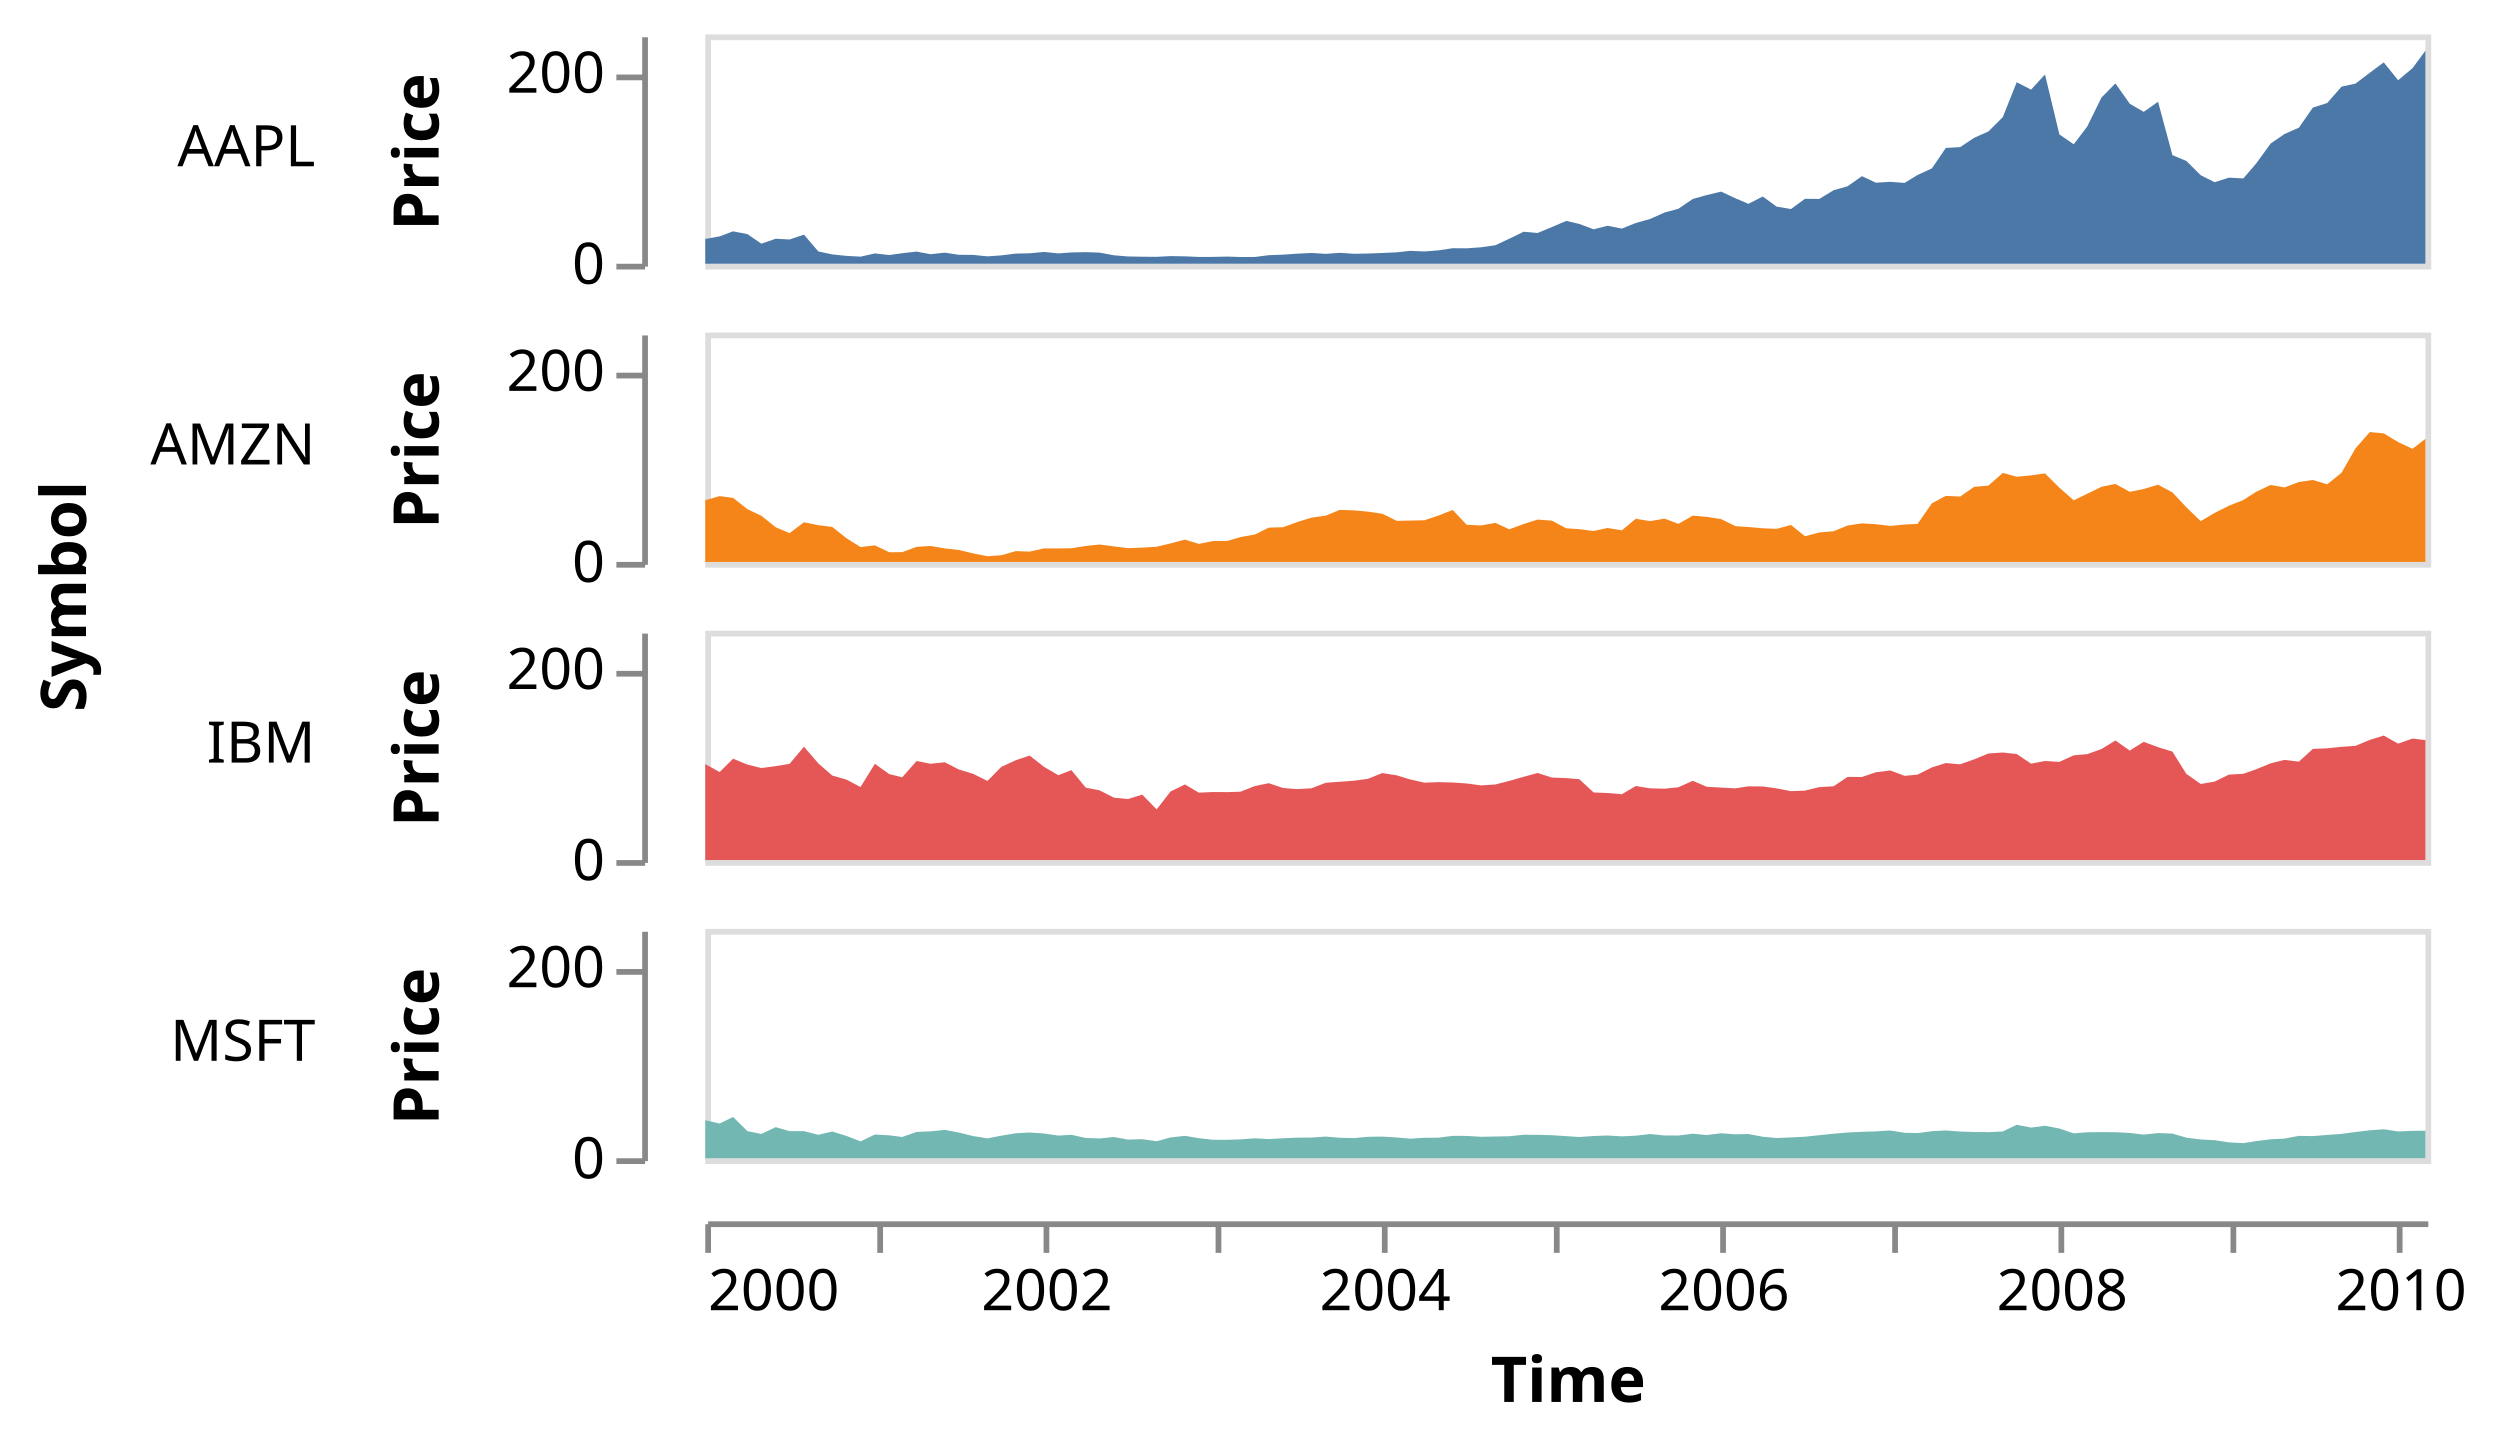
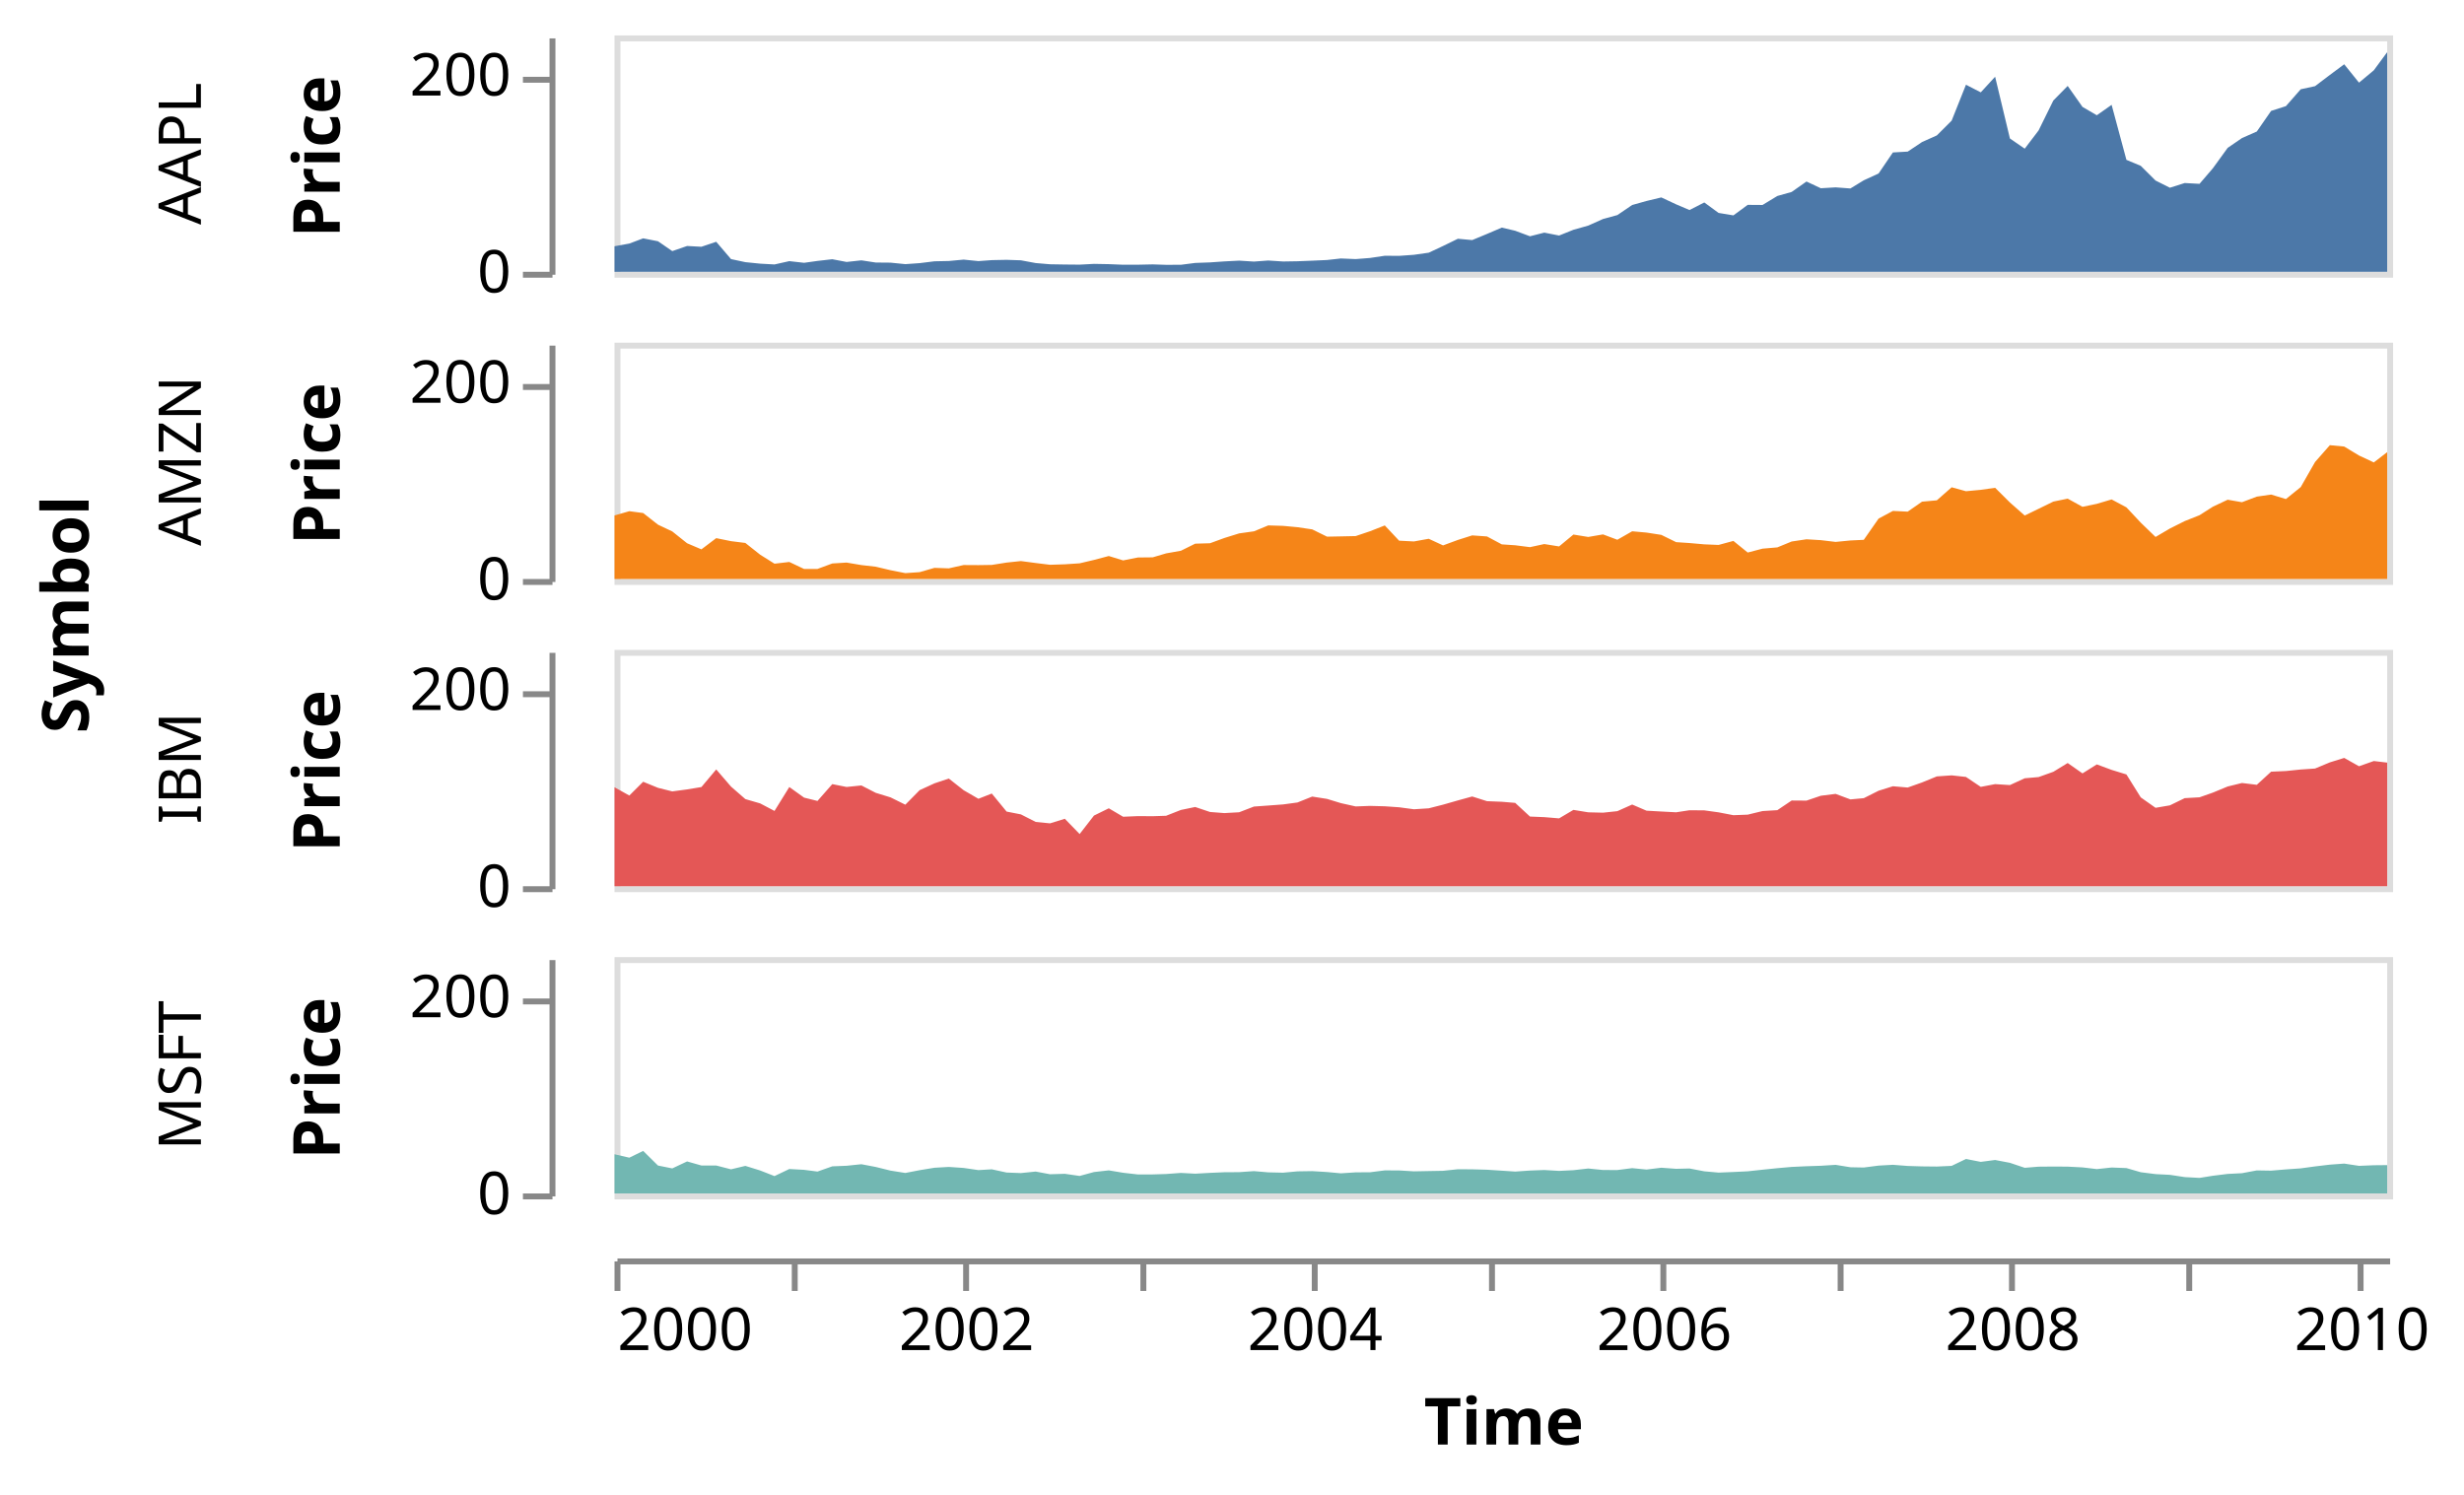
- <svg xmlns="http://www.w3.org/2000/svg" class="marks" width="436" height="253" viewBox="0 0 436 253" version="1.1">
-   <g transform="translate(123,6)">
+ <svg xmlns="http://www.w3.org/2000/svg" class="marks" width="417" height="253" viewBox="0 0 417 253" version="1.1">
+   <g transform="translate(104,6)">
    <g class="mark-group role-frame root">
      <g transform="translate(0,0)">
        <path class="background" d="M0,0h0v0h0Z" style="fill: none;" />
        <g>
          <g class="mark-group role-row-title row_title">
-             <g transform="translate(-108,98)">
+             <g transform="translate(-89,98)">
              <path class="background" d="M0,0h0v0h0Z" style="fill: none;" />
              <g>
                <g class="mark-text role-row-title-text">
                  <text text-anchor="middle" transform="translate(0,0) rotate(270)" style="font: bold 11px sans-serif; fill: #000;">Symbol</text>
                </g>
              </g>
            </g>
          </g>
          <g class="mark-group role-row-header row_header">
            <g transform="translate(-11,0)">
              <path class="background" d="M0,0h0v40h0Z" style="fill: none;" />
              <g>
                <g class="mark-text role-title" style="pointer-events: none;">
-                   <text text-anchor="end" transform="translate(-57,23)" style="font: normal 10px sans-serif; fill: #000; opacity: 1;">AAPL</text>
+                   <text text-anchor="middle" transform="translate(-57,20) rotate(-90) translate(0,-2)" style="font: 10px sans-serif; fill: #000; opacity: 1;">AAPL</text>
                </g>
                <g class="mark-group role-axis">
                  <g transform="translate(0.5,0.5)">
                    <path class="background" d="M0,0h0v0h0Z" style="pointer-events: none; fill: none;" />
                    <g>
                      <g class="mark-rule role-axis-tick" style="pointer-events: none;">
                        <line transform="translate(0,40)" x2="-5" y2="0" style="fill: none; stroke: #888; stroke-width: 1; opacity: 1;" />
                        <line transform="translate(0,7)" x2="-5" y2="0" style="fill: none; stroke: #888; stroke-width: 1; opacity: 1;" />
                      </g>
                      <g class="mark-text role-axis-label" style="pointer-events: none;">
                        <text text-anchor="end" transform="translate(-7,43)" style="font: 10px sans-serif; fill: #000; opacity: 1;">0</text>
                        <text text-anchor="end" transform="translate(-7,9.666667)" style="font: 10px sans-serif; fill: #000; opacity: 1;">200</text>
                      </g>
                      <g class="mark-rule role-axis-domain" style="pointer-events: none;">
                        <line transform="translate(0,40)" x2="0" y2="-40" style="fill: none; stroke: #888; stroke-width: 1; opacity: 1;" />
                      </g>
                      <g class="mark-text role-axis-title" style="pointer-events: none;">
                        <text text-anchor="middle" transform="translate(-34,20) rotate(-90) translate(0,-2)" style="font: bold 11px sans-serif; fill: #000; opacity: 1;">Price</text>
                      </g>
                    </g>
                  </g>
                </g>
              </g>
            </g>
            <g transform="translate(-11,52)">
              <path class="background" d="M0,0h0v40h0Z" style="fill: none;" />
              <g>
                <g class="mark-text role-title" style="pointer-events: none;">
-                   <text text-anchor="end" transform="translate(-57,23)" style="font: normal 10px sans-serif; fill: #000; opacity: 1;">AMZN</text>
+                   <text text-anchor="middle" transform="translate(-57,20) rotate(-90) translate(0,-2)" style="font: 10px sans-serif; fill: #000; opacity: 1;">AMZN</text>
                </g>
                <g class="mark-group role-axis">
                  <g transform="translate(0.5,0.5)">
                    <path class="background" d="M0,0h0v0h0Z" style="pointer-events: none; fill: none;" />
                    <g>
                      <g class="mark-rule role-axis-tick" style="pointer-events: none;">
                        <line transform="translate(0,40)" x2="-5" y2="0" style="fill: none; stroke: #888; stroke-width: 1; opacity: 1;" />
                        <line transform="translate(0,7)" x2="-5" y2="0" style="fill: none; stroke: #888; stroke-width: 1; opacity: 1;" />
                      </g>
                      <g class="mark-text role-axis-label" style="pointer-events: none;">
                        <text text-anchor="end" transform="translate(-7,43)" style="font: 10px sans-serif; fill: #000; opacity: 1;">0</text>
                        <text text-anchor="end" transform="translate(-7,9.666667)" style="font: 10px sans-serif; fill: #000; opacity: 1;">200</text>
                      </g>
                      <g class="mark-rule role-axis-domain" style="pointer-events: none;">
                        <line transform="translate(0,40)" x2="0" y2="-40" style="fill: none; stroke: #888; stroke-width: 1; opacity: 1;" />
                      </g>
                      <g class="mark-text role-axis-title" style="pointer-events: none;">
                        <text text-anchor="middle" transform="translate(-34,20) rotate(-90) translate(0,-2)" style="font: bold 11px sans-serif; fill: #000; opacity: 1;">Price</text>
                      </g>
                    </g>
                  </g>
                </g>
              </g>
            </g>
            <g transform="translate(-11,104)">
              <path class="background" d="M0,0h0v40h0Z" style="fill: none;" />
              <g>
                <g class="mark-text role-title" style="pointer-events: none;">
-                   <text text-anchor="end" transform="translate(-57,23)" style="font: normal 10px sans-serif; fill: #000; opacity: 1;">IBM</text>
+                   <text text-anchor="middle" transform="translate(-57,20) rotate(-90) translate(0,-2)" style="font: 10px sans-serif; fill: #000; opacity: 1;">IBM</text>
                </g>
                <g class="mark-group role-axis">
                  <g transform="translate(0.5,0.5)">
                    <path class="background" d="M0,0h0v0h0Z" style="pointer-events: none; fill: none;" />
                    <g>
                      <g class="mark-rule role-axis-tick" style="pointer-events: none;">
                        <line transform="translate(0,40)" x2="-5" y2="0" style="fill: none; stroke: #888; stroke-width: 1; opacity: 1;" />
                        <line transform="translate(0,7)" x2="-5" y2="0" style="fill: none; stroke: #888; stroke-width: 1; opacity: 1;" />
                      </g>
                      <g class="mark-text role-axis-label" style="pointer-events: none;">
                        <text text-anchor="end" transform="translate(-7,43)" style="font: 10px sans-serif; fill: #000; opacity: 1;">0</text>
                        <text text-anchor="end" transform="translate(-7,9.666667)" style="font: 10px sans-serif; fill: #000; opacity: 1;">200</text>
                      </g>
                      <g class="mark-rule role-axis-domain" style="pointer-events: none;">
                        <line transform="translate(0,40)" x2="0" y2="-40" style="fill: none; stroke: #888; stroke-width: 1; opacity: 1;" />
                      </g>
                      <g class="mark-text role-axis-title" style="pointer-events: none;">
                        <text text-anchor="middle" transform="translate(-34,20) rotate(-90) translate(0,-2)" style="font: bold 11px sans-serif; fill: #000; opacity: 1;">Price</text>
                      </g>
                    </g>
                  </g>
                </g>
              </g>
            </g>
            <g transform="translate(-11,156)">
              <path class="background" d="M0,0h0v40h0Z" style="fill: none;" />
              <g>
                <g class="mark-text role-title" style="pointer-events: none;">
-                   <text text-anchor="end" transform="translate(-57,23)" style="font: normal 10px sans-serif; fill: #000; opacity: 1;">MSFT</text>
+                   <text text-anchor="middle" transform="translate(-57,20) rotate(-90) translate(0,-2)" style="font: 10px sans-serif; fill: #000; opacity: 1;">MSFT</text>
                </g>
                <g class="mark-group role-axis">
                  <g transform="translate(0.5,0.5)">
                    <path class="background" d="M0,0h0v0h0Z" style="pointer-events: none; fill: none;" />
                    <g>
                      <g class="mark-rule role-axis-tick" style="pointer-events: none;">
                        <line transform="translate(0,40)" x2="-5" y2="0" style="fill: none; stroke: #888; stroke-width: 1; opacity: 1;" />
                        <line transform="translate(0,7)" x2="-5" y2="0" style="fill: none; stroke: #888; stroke-width: 1; opacity: 1;" />
                      </g>
                      <g class="mark-text role-axis-label" style="pointer-events: none;">
                        <text text-anchor="end" transform="translate(-7,43)" style="font: 10px sans-serif; fill: #000; opacity: 1;">0</text>
                        <text text-anchor="end" transform="translate(-7,9.666667)" style="font: 10px sans-serif; fill: #000; opacity: 1;">200</text>
                      </g>
                      <g class="mark-rule role-axis-domain" style="pointer-events: none;">
                        <line transform="translate(0,40)" x2="0" y2="-40" style="fill: none; stroke: #888; stroke-width: 1; opacity: 1;" />
                      </g>
                      <g class="mark-text role-axis-title" style="pointer-events: none;">
                        <text text-anchor="middle" transform="translate(-34,20) rotate(-90) translate(0,-2)" style="font: bold 11px sans-serif; fill: #000; opacity: 1;">Price</text>
                      </g>
                    </g>
                  </g>
                </g>
              </g>
            </g>
          </g>
          <g class="mark-group role-column-footer column_footer">
            <g transform="translate(0,207)">
              <path class="background" d="M0,0h300v0h-300Z" style="fill: none;" />
              <g>
                <g class="mark-group role-axis">
                  <g transform="translate(0.5,0.5)">
                    <path class="background" d="M0,0h0v0h0Z" style="pointer-events: none; fill: none;" />
                    <g>
                      <g class="mark-rule role-axis-tick" style="pointer-events: none;">
                        <line transform="translate(0,0)" x2="0" y2="5" style="fill: none; stroke: #888; stroke-width: 1; opacity: 1;" />
                        <line transform="translate(30,0)" x2="0" y2="5" style="fill: none; stroke: #888; stroke-width: 1; opacity: 1;" />
                        <line transform="translate(59,0)" x2="0" y2="5" style="fill: none; stroke: #888; stroke-width: 1; opacity: 1;" />
                        <line transform="translate(89,0)" x2="0" y2="5" style="fill: none; stroke: #888; stroke-width: 1; opacity: 1;" />
                        <line transform="translate(118,0)" x2="0" y2="5" style="fill: none; stroke: #888; stroke-width: 1; opacity: 1;" />
                        <line transform="translate(148,0)" x2="0" y2="5" style="fill: none; stroke: #888; stroke-width: 1; opacity: 1;" />
                        <line transform="translate(177,0)" x2="0" y2="5" style="fill: none; stroke: #888; stroke-width: 1; opacity: 1;" />
                        <line transform="translate(207,0)" x2="0" y2="5" style="fill: none; stroke: #888; stroke-width: 1; opacity: 1;" />
                        <line transform="translate(236,0)" x2="0" y2="5" style="fill: none; stroke: #888; stroke-width: 1; opacity: 1;" />
                        <line transform="translate(266,0)" x2="0" y2="5" style="fill: none; stroke: #888; stroke-width: 1; opacity: 1;" />
                        <line transform="translate(295,0)" x2="0" y2="5" style="fill: none; stroke: #888; stroke-width: 1; opacity: 1;" />
                      </g>
                      <g class="mark-text role-axis-label" style="pointer-events: none;">
                        <text text-anchor="start" transform="translate(0,15)" style="font: 10px sans-serif; fill: #000; opacity: 1;">2000</text>
                        <text text-anchor="middle" transform="translate(29.57974,15)" style="font: 10px sans-serif; fill: #000; opacity: 0;">2001</text>
                        <text text-anchor="middle" transform="translate(59.07866,15)" style="font: 10px sans-serif; fill: #000; opacity: 1;">2002</text>
                        <text text-anchor="middle" transform="translate(88.57759,15)" style="font: 10px sans-serif; fill: #000; opacity: 0;">2003</text>
                        <text text-anchor="middle" transform="translate(118.0765,15)" style="font: 10px sans-serif; fill: #000; opacity: 1;">2004</text>
                        <text text-anchor="middle" transform="translate(147.6562,15)" style="font: 10px sans-serif; fill: #000; opacity: 0;">2005</text>
                        <text text-anchor="middle" transform="translate(177.1552,15)" style="font: 10px sans-serif; fill: #000; opacity: 1;">2006</text>
                        <text text-anchor="middle" transform="translate(206.6541,15)" style="font: 10px sans-serif; fill: #000; opacity: 0;">2007</text>
                        <text text-anchor="middle" transform="translate(236.153,15)" style="font: 10px sans-serif; fill: #000; opacity: 1;">2008</text>
                        <text text-anchor="middle" transform="translate(265.7328,15)" style="font: 10px sans-serif; fill: #000; opacity: 0;">2009</text>
                        <text text-anchor="middle" transform="translate(295.2317,15)" style="font: 10px sans-serif; fill: #000; opacity: 1;">2010</text>
                      </g>
                      <g class="mark-rule role-axis-domain" style="pointer-events: none;">
                        <line transform="translate(0,0)" x2="300" y2="0" style="fill: none; stroke: #888; stroke-width: 1; opacity: 1;" />
                      </g>
                      <g class="mark-text role-axis-title" style="pointer-events: none;">
                        <text text-anchor="middle" transform="translate(150,31)" style="font: bold 11px sans-serif; fill: #000; opacity: 1;">Time</text>
                      </g>
                    </g>
                  </g>
                </g>
              </g>
            </g>
          </g>
          <g class="mark-group role-scope cell">
            <g transform="translate(0,0)">
              <path class="background" d="M0.5,0.5h300v40h-300Z" style="fill: transparent; stroke: #ddd;" />
              <g>
                <g class="mark-group role-scope child_pathgroup">
                  <g transform="translate(0,0)">
                    <path class="background" d="M0,0h300v40h-300Z" style="fill: none;" />
                    <g>
                      <g class="mark-area role-mark child_marks">
                        <path d="M300,2.83L297.737,5.897L295.232,7.99L292.726,4.878L290.298,6.682L287.793,8.583L285.368,9.108L282.863,11.965L280.358,12.768L277.933,16.262L275.428,17.365L273.003,19.028L270.501,22.48L268.238,25.115L265.733,24.978L263.227,25.775L260.799,24.555L258.294,22.068L255.869,21.057L253.364,11.745L250.859,13.508L248.434,12.093L245.929,8.542L243.504,11.008L241.002,16.083L238.658,19.163L236.153,17.44L233.648,6.987L231.22,9.63L228.714,8.342L226.29,14.422L223.784,16.92L221.279,18.04L218.854,19.66L216.349,19.802L213.924,23.367L211.422,24.515L209.159,25.898L206.654,25.712L204.149,25.86L201.724,24.723L199.215,26.487L196.791,27.17L194.285,28.692L191.78,28.673L189.355,30.455L186.85,30.038L184.429,28.268L181.923,29.547L179.661,28.585L177.155,27.415L174.65,28.018L172.225,28.697L169.716,30.402L167.292,31.065L164.787,32.185L162.281,32.892L159.857,33.865L157.351,33.373L154.93,33.99L152.425,33.055L150.162,32.523L147.656,33.592L145.151,34.633L142.726,34.412L140.218,35.633L137.793,36.77L135.288,37.125L132.782,37.305L130.358,37.288L127.852,37.662L125.431,37.852L122.926,37.747L120.582,38.007L118.077,38.12L115.571,38.218L113.147,38.258L110.638,38.093L108.213,38.273L105.708,38.115L103.202,38.243L100.778,38.412L98.272,38.503L95.851,38.815L93.346,38.822L91.083,38.748L88.578,38.803L86.072,38.807L83.648,38.708L81.139,38.662L78.714,38.792L76.209,38.77L73.704,38.728L71.279,38.523L68.774,38.058L66.352,37.977L63.847,38.027L61.584,38.192L59.079,37.94L56.573,38.175L54.149,38.225L51.64,38.537L49.215,38.707L46.71,38.455L44.205,38.433L41.78,38.063L39.275,38.337L36.853,37.877L34.348,38.162L32.085,38.48L29.58,38.198L27.074,38.76L24.65,38.625L22.141,38.37L19.716,37.853L17.211,34.922L14.706,35.765L12.281,35.635L9.776,36.5L7.355,34.832L4.849,34.342L2.505,35.223L0,35.677L0,40L2.505,40L4.849,40L7.355,40L9.776,40L12.281,40L14.706,40L17.211,40L19.716,40L22.141,40L24.65,40L27.074,40L29.58,40L32.085,40L34.348,40L36.853,40L39.275,40L41.78,40L44.205,40L46.71,40L49.215,40L51.64,40L54.149,40L56.573,40L59.079,40L61.584,40L63.847,40L66.352,40L68.774,40L71.279,40L73.704,40L76.209,40L78.714,40L81.139,40L83.648,40L86.072,40L88.578,40L91.083,40L93.346,40L95.851,40L98.272,40L100.778,40L103.202,40L105.708,40L108.213,40L110.638,40L113.147,40L115.571,40L118.077,40L120.582,40L122.926,40L125.431,40L127.852,40L130.358,40L132.782,40L135.288,40L137.793,40L140.218,40L142.726,40L145.151,40L147.656,40L150.162,40L152.425,40L154.93,40L157.351,40L159.857,40L162.281,40L164.787,40L167.292,40L169.716,40L172.225,40L174.65,40L177.155,40L179.661,40L181.923,40L184.429,40L186.85,40L189.355,40L191.78,40L194.285,40L196.791,40L199.215,40L201.724,40L204.149,40L206.654,40L209.159,40L211.422,40L213.924,40L216.349,40L218.854,40L221.279,40L223.784,40L226.29,40L228.714,40L231.22,40L233.648,40L236.153,40L238.658,40L241.002,40L243.504,40L245.929,40L248.434,40L250.859,40L253.364,40L255.869,40L258.294,40L260.799,40L263.227,40L265.733,40L268.238,40L270.501,40L273.003,40L275.428,40L277.933,40L280.358,40L282.863,40L285.368,40L287.793,40L290.298,40L292.726,40L295.232,40L297.737,40L300,40Z" style="fill: #4c78a8;" />
                      </g>
                    </g>
                  </g>
                </g>
              </g>
            </g>
            <g transform="translate(0,52)">
              <path class="background" d="M0.5,0.5h300v40h-300Z" style="fill: transparent; stroke: #ddd;" />
              <g>
                <g class="mark-group role-scope child_pathgroup">
                  <g transform="translate(0,0)">
                    <path class="background" d="M0,0h300v40h-300Z" style="fill: none;" />
                    <g>
                      <g class="mark-area role-mark child_marks">
                        <path d="M300,18.53L297.737,20.267L295.232,19.098L292.726,17.58L290.298,17.348L287.793,20.198L285.368,24.44L282.863,26.468L280.358,25.707L277.933,26.057L275.428,27.002L273.003,26.58L270.501,27.76L268.238,29.202L265.733,30.197L263.227,31.453L260.799,32.883L258.294,30.46L255.869,27.873L253.364,26.532L250.859,27.277L248.434,27.778L245.929,26.397L243.504,26.895L241.002,28.117L238.658,29.255L236.153,27.05L233.648,24.56L231.22,24.907L228.714,25.142L226.29,24.475L223.784,26.682L221.279,26.91L218.854,28.598L216.349,28.477L213.924,29.778L211.422,33.368L209.159,33.477L206.654,33.722L204.149,33.423L201.724,33.277L199.215,33.652L196.791,34.647L194.285,34.862L191.78,35.518L189.355,33.553L186.85,34.232L184.429,34.132L181.923,33.912L179.661,33.76L177.155,32.53L174.65,32.142L172.225,31.923L169.716,33.357L167.292,32.45L164.787,32.883L162.281,32.475L159.857,34.485L157.351,34.082L154.93,34.607L152.425,34.288L150.162,34.137L147.656,32.797L145.151,32.618L142.726,33.387L140.218,34.312L137.793,33.19L135.288,33.643L132.782,33.513L130.358,30.933L127.852,31.917L125.431,32.733L122.926,32.787L120.582,32.832L118.077,31.6L115.571,31.23L113.147,31.005L110.638,30.928L108.213,31.928L105.708,32.28L103.202,33.06L100.778,33.947L98.272,34.018L95.851,35.218L93.346,35.662L91.083,36.332L88.578,36.358L86.072,36.852L83.648,36.108L81.139,36.773L78.714,37.345L76.209,37.51L73.704,37.592L71.279,37.292L68.774,36.962L66.352,37.218L63.847,37.617L61.584,37.65L59.079,37.635L56.573,38.197L54.149,38.113L51.64,38.837L49.215,39.005L46.71,38.51L44.205,37.918L41.78,37.642L39.275,37.218L36.853,37.37L34.348,38.295L32.085,38.302L29.58,37.115L27.074,37.407L24.65,35.885L22.141,33.897L19.716,33.593L17.211,33.083L14.706,34.98L12.281,33.948L9.776,31.948L7.355,30.802L4.849,28.833L2.505,28.522L0,29.24L0,40L2.505,40L4.849,40L7.355,40L9.776,40L12.281,40L14.706,40L17.211,40L19.716,40L22.141,40L24.65,40L27.074,40L29.58,40L32.085,40L34.348,40L36.853,40L39.275,40L41.78,40L44.205,40L46.71,40L49.215,40L51.64,40L54.149,40L56.573,40L59.079,40L61.584,40L63.847,40L66.352,40L68.774,40L71.279,40L73.704,40L76.209,40L78.714,40L81.139,40L83.648,40L86.072,40L88.578,40L91.083,40L93.346,40L95.851,40L98.272,40L100.778,40L103.202,40L105.708,40L108.213,40L110.638,40L113.147,40L115.571,40L118.077,40L120.582,40L122.926,40L125.431,40L127.852,40L130.358,40L132.782,40L135.288,40L137.793,40L140.218,40L142.726,40L145.151,40L147.656,40L150.162,40L152.425,40L154.93,40L157.351,40L159.857,40L162.281,40L164.787,40L167.292,40L169.716,40L172.225,40L174.65,40L177.155,40L179.661,40L181.923,40L184.429,40L186.85,40L189.355,40L191.78,40L194.285,40L196.791,40L199.215,40L201.724,40L204.149,40L206.654,40L209.159,40L211.422,40L213.924,40L216.349,40L218.854,40L221.279,40L223.784,40L226.29,40L228.714,40L231.22,40L233.648,40L236.153,40L238.658,40L241.002,40L243.504,40L245.929,40L248.434,40L250.859,40L253.364,40L255.869,40L258.294,40L260.799,40L263.227,40L265.733,40L268.238,40L270.501,40L273.003,40L275.428,40L277.933,40L280.358,40L282.863,40L285.368,40L287.793,40L290.298,40L292.726,40L295.232,40L297.737,40L300,40Z" style="fill: #f58518;" />
                      </g>
                    </g>
                  </g>
                </g>
              </g>
            </g>
            <g transform="translate(0,104)">
              <path class="background" d="M0.5,0.5h300v40h-300Z" style="fill: transparent; stroke: #ddd;" />
              <g>
                <g class="mark-group role-scope child_pathgroup">
                  <g transform="translate(0,0)">
                    <path class="background" d="M0,0h300v40h-300Z" style="fill: none;" />
                    <g>
                      <g class="mark-area role-mark child_marks">
                        <path d="M300,19.075L297.737,18.807L295.232,19.692L292.726,18.28L290.298,19.035L287.793,20.077L285.368,20.242L282.863,20.5L280.358,20.61L277.933,22.832L275.428,22.525L273.003,23.118L270.501,24.152L268.238,24.947L265.733,25.09L263.227,26.308L260.799,26.725L258.294,24.96L255.869,21.078L253.364,20.307L250.859,19.377L248.434,20.9L245.929,19.143L243.504,20.628L241.002,21.522L238.658,21.727L236.153,22.875L233.648,22.717L231.22,23.183L228.714,21.5L226.29,21.233L223.784,21.41L221.279,22.433L218.854,23.292L216.349,23.077L213.924,23.837L211.422,25.093L209.159,25.303L206.654,24.368L204.149,24.683L201.724,25.508L199.215,25.49L196.791,27.123L194.285,27.275L191.78,27.883L189.355,27.975L186.85,27.493L184.429,27.158L181.923,27.138L179.661,27.485L177.155,27.352L174.65,27.212L172.225,26.17L169.716,27.292L167.292,27.55L164.787,27.488L162.281,27.078L159.857,28.512L157.351,28.303L154.93,28.205L152.425,25.89L150.162,25.703L147.656,25.602L145.151,24.807L142.726,25.475L140.218,26.193L137.793,26.812L135.288,26.972L132.782,26.635L130.358,26.468L127.852,26.402L125.431,26.493L122.926,25.932L120.582,25.217L118.077,24.823L115.571,25.825L113.147,26.153L110.638,26.34L108.213,26.515L105.708,27.48L103.202,27.62L100.778,27.43L98.272,26.587L95.851,27.088L93.346,28.072L91.083,28.145L88.578,28.13L86.072,28.237L83.648,26.807L81.139,28.04L78.714,31.165L76.209,28.58L73.704,29.357L71.279,29.115L68.774,27.838L66.352,27.363L63.847,24.308L61.584,25.197L59.079,23.743L56.573,21.773L54.149,22.583L51.64,23.737L49.215,26.197L46.71,24.958L44.205,24.188L41.78,22.942L39.275,23.197L36.853,22.717L34.348,25.562L32.085,25.003L29.58,23.207L27.074,27.255L24.65,25.98L22.141,25.25L19.716,23.135L17.211,20.23L14.706,23.21L12.281,23.612L9.776,23.948L7.355,23.342L4.849,22.315L2.505,24.648L0,23.247L0,40L2.505,40L4.849,40L7.355,40L9.776,40L12.281,40L14.706,40L17.211,40L19.716,40L22.141,40L24.65,40L27.074,40L29.58,40L32.085,40L34.348,40L36.853,40L39.275,40L41.78,40L44.205,40L46.71,40L49.215,40L51.64,40L54.149,40L56.573,40L59.079,40L61.584,40L63.847,40L66.352,40L68.774,40L71.279,40L73.704,40L76.209,40L78.714,40L81.139,40L83.648,40L86.072,40L88.578,40L91.083,40L93.346,40L95.851,40L98.272,40L100.778,40L103.202,40L105.708,40L108.213,40L110.638,40L113.147,40L115.571,40L118.077,40L120.582,40L122.926,40L125.431,40L127.852,40L130.358,40L132.782,40L135.288,40L137.793,40L140.218,40L142.726,40L145.151,40L147.656,40L150.162,40L152.425,40L154.93,40L157.351,40L159.857,40L162.281,40L164.787,40L167.292,40L169.716,40L172.225,40L174.65,40L177.155,40L179.661,40L181.923,40L184.429,40L186.85,40L189.355,40L191.78,40L194.285,40L196.791,40L199.215,40L201.724,40L204.149,40L206.654,40L209.159,40L211.422,40L213.924,40L216.349,40L218.854,40L221.279,40L223.784,40L226.29,40L228.714,40L231.22,40L233.648,40L236.153,40L238.658,40L241.002,40L243.504,40L245.929,40L248.434,40L250.859,40L253.364,40L255.869,40L258.294,40L260.799,40L263.227,40L265.733,40L268.238,40L270.501,40L273.003,40L275.428,40L277.933,40L280.358,40L282.863,40L285.368,40L287.793,40L290.298,40L292.726,40L295.232,40L297.737,40L300,40Z" style="fill: #e45756;" />
                      </g>
                    </g>
                  </g>
                </g>
              </g>
            </g>
            <g transform="translate(0,156)">
              <path class="background" d="M0.5,0.5h300v40h-300Z" style="fill: transparent; stroke: #ddd;" />
              <g>
                <g class="mark-group role-scope child_pathgroup">
                  <g transform="translate(0,0)">
                    <path class="background" d="M0,0h300v40h-300Z" style="fill: none;" />
                    <g>
                      <g class="mark-area role-mark child_marks">
                        <path d="M300,35.2L297.737,35.222L295.232,35.325L292.726,34.943L290.298,35.122L287.793,35.42L285.368,35.752L282.863,35.928L280.358,36.137L277.933,36.097L275.428,36.568L273.003,36.693L270.501,37.002L268.238,37.365L265.733,37.228L263.227,36.848L260.799,36.723L258.294,36.405L255.869,35.703L253.364,35.607L250.859,35.875L248.434,35.588L245.929,35.458L243.504,35.443L241.002,35.465L238.658,35.655L236.153,34.812L233.648,34.333L231.22,34.652L228.714,34.162L226.29,35.327L223.784,35.443L221.279,35.417L218.854,35.342L216.349,35.148L213.924,35.283L211.422,35.608L209.159,35.562L206.654,35.155L204.149,35.312L201.724,35.39L199.215,35.507L196.791,35.72L194.285,35.978L191.78,36.248L189.355,36.367L186.85,36.468L184.429,36.25L181.923,35.773L179.661,35.827L177.155,35.643L174.65,35.952L172.225,35.715L169.716,36.033L167.292,36.028L164.787,35.775L162.281,36.06L159.857,36.178L157.351,36.03L154.93,36.12L152.425,36.293L150.162,36.142L147.656,35.982L145.151,35.913L142.726,35.9L140.218,36.163L137.793,36.207L135.288,36.255L132.782,36.103L130.358,36.093L127.852,36.412L125.431,36.425L122.926,36.59L120.582,36.372L118.077,36.218L115.571,36.257L113.147,36.483L110.638,36.425L108.213,36.218L105.708,36.392L103.202,36.407L100.778,36.512L98.272,36.652L95.851,36.522L93.346,36.707L91.083,36.777L88.578,36.782L86.072,36.495L83.648,36.09L81.139,36.375L78.714,37.035L76.209,36.672L73.704,36.747L71.279,36.292L68.774,36.548L66.352,36.457L63.847,35.912L61.584,36.045L59.079,35.68L56.573,35.508L54.149,35.647L51.64,36.058L49.215,36.53L46.71,36.132L44.205,35.512L41.78,35.05L39.275,35.31L36.853,35.407L34.348,36.292L32.085,36L29.58,35.86L27.074,37.058L24.65,36.11L22.141,35.33L19.716,35.912L17.211,35.267L14.706,35.267L12.281,34.577L9.776,35.758L7.355,35.272L4.849,32.797L2.505,33.942L0,33.365L0,40L2.505,40L4.849,40L7.355,40L9.776,40L12.281,40L14.706,40L17.211,40L19.716,40L22.141,40L24.65,40L27.074,40L29.58,40L32.085,40L34.348,40L36.853,40L39.275,40L41.78,40L44.205,40L46.71,40L49.215,40L51.64,40L54.149,40L56.573,40L59.079,40L61.584,40L63.847,40L66.352,40L68.774,40L71.279,40L73.704,40L76.209,40L78.714,40L81.139,40L83.648,40L86.072,40L88.578,40L91.083,40L93.346,40L95.851,40L98.272,40L100.778,40L103.202,40L105.708,40L108.213,40L110.638,40L113.147,40L115.571,40L118.077,40L120.582,40L122.926,40L125.431,40L127.852,40L130.358,40L132.782,40L135.288,40L137.793,40L140.218,40L142.726,40L145.151,40L147.656,40L150.162,40L152.425,40L154.93,40L157.351,40L159.857,40L162.281,40L164.787,40L167.292,40L169.716,40L172.225,40L174.65,40L177.155,40L179.661,40L181.923,40L184.429,40L186.85,40L189.355,40L191.78,40L194.285,40L196.791,40L199.215,40L201.724,40L204.149,40L206.654,40L209.159,40L211.422,40L213.924,40L216.349,40L218.854,40L221.279,40L223.784,40L226.29,40L228.714,40L231.22,40L233.648,40L236.153,40L238.658,40L241.002,40L243.504,40L245.929,40L248.434,40L250.859,40L253.364,40L255.869,40L258.294,40L260.799,40L263.227,40L265.733,40L268.238,40L270.501,40L273.003,40L275.428,40L277.933,40L280.358,40L282.863,40L285.368,40L287.793,40L290.298,40L292.726,40L295.232,40L297.737,40L300,40Z" style="fill: #72b7b2;" />
                      </g>
                    </g>
                  </g>
                </g>
              </g>
            </g>
          </g>
        </g>
      </g>
    </g>
  </g>
</svg>
